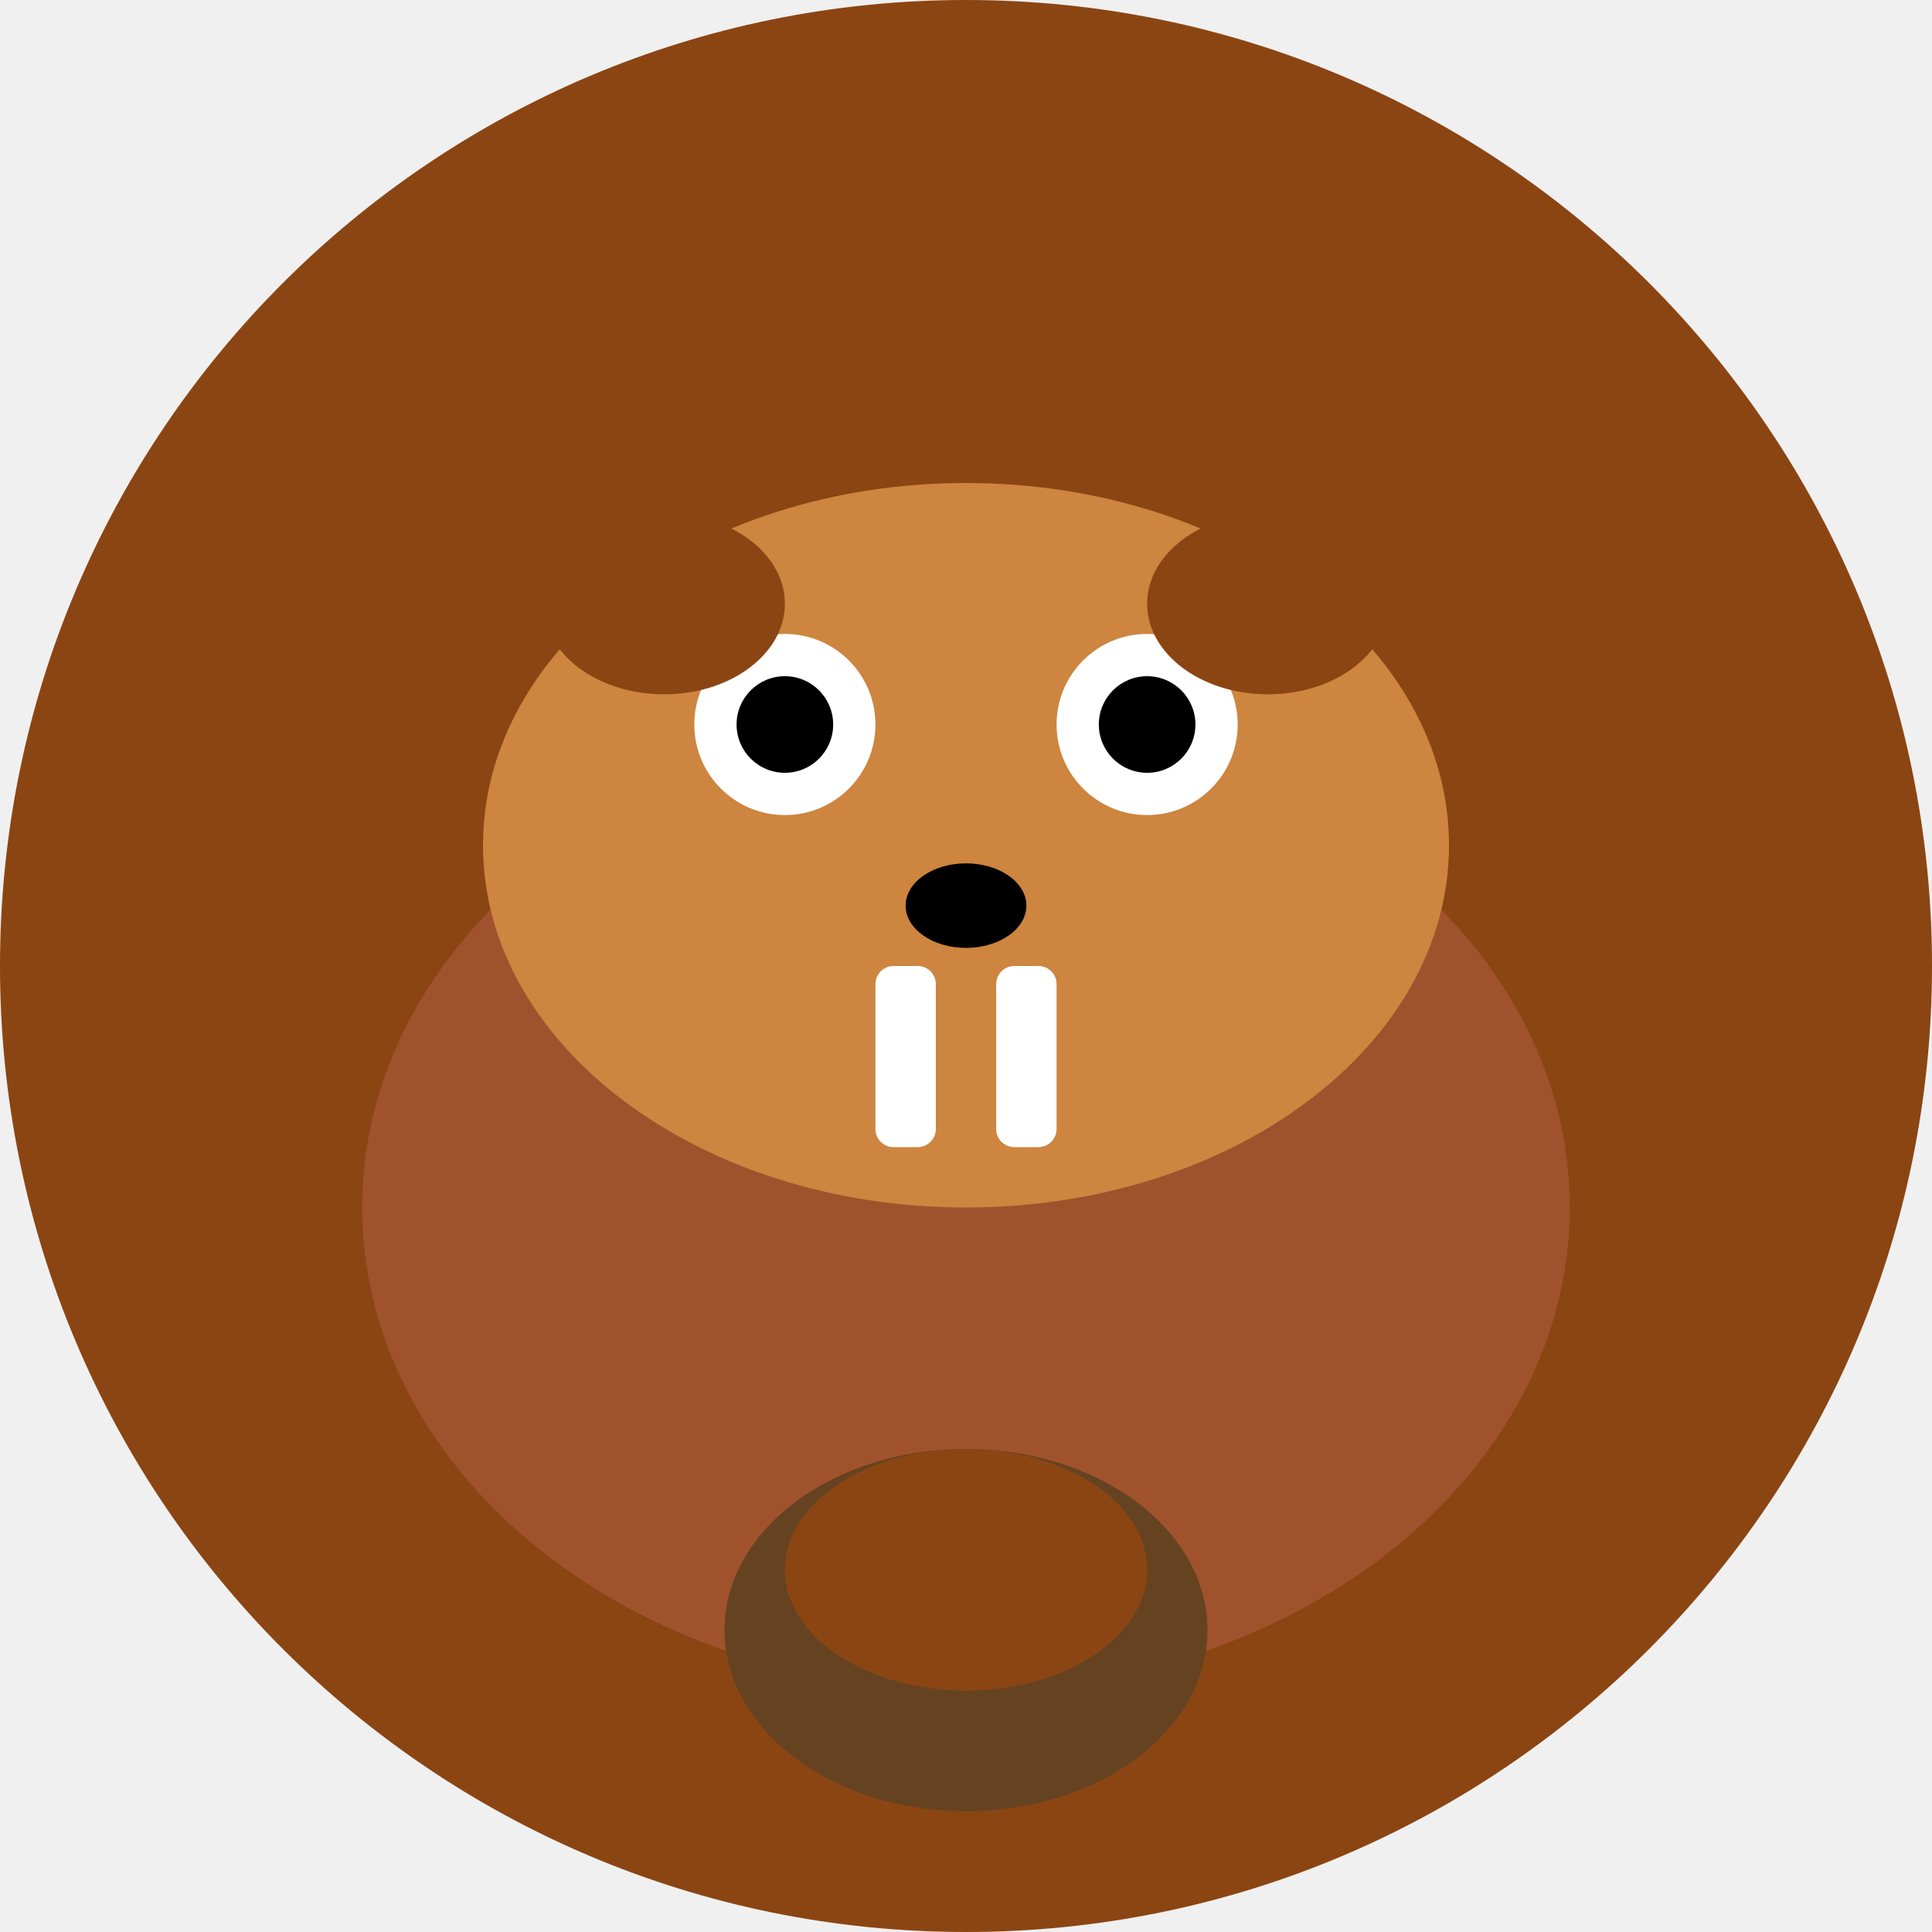
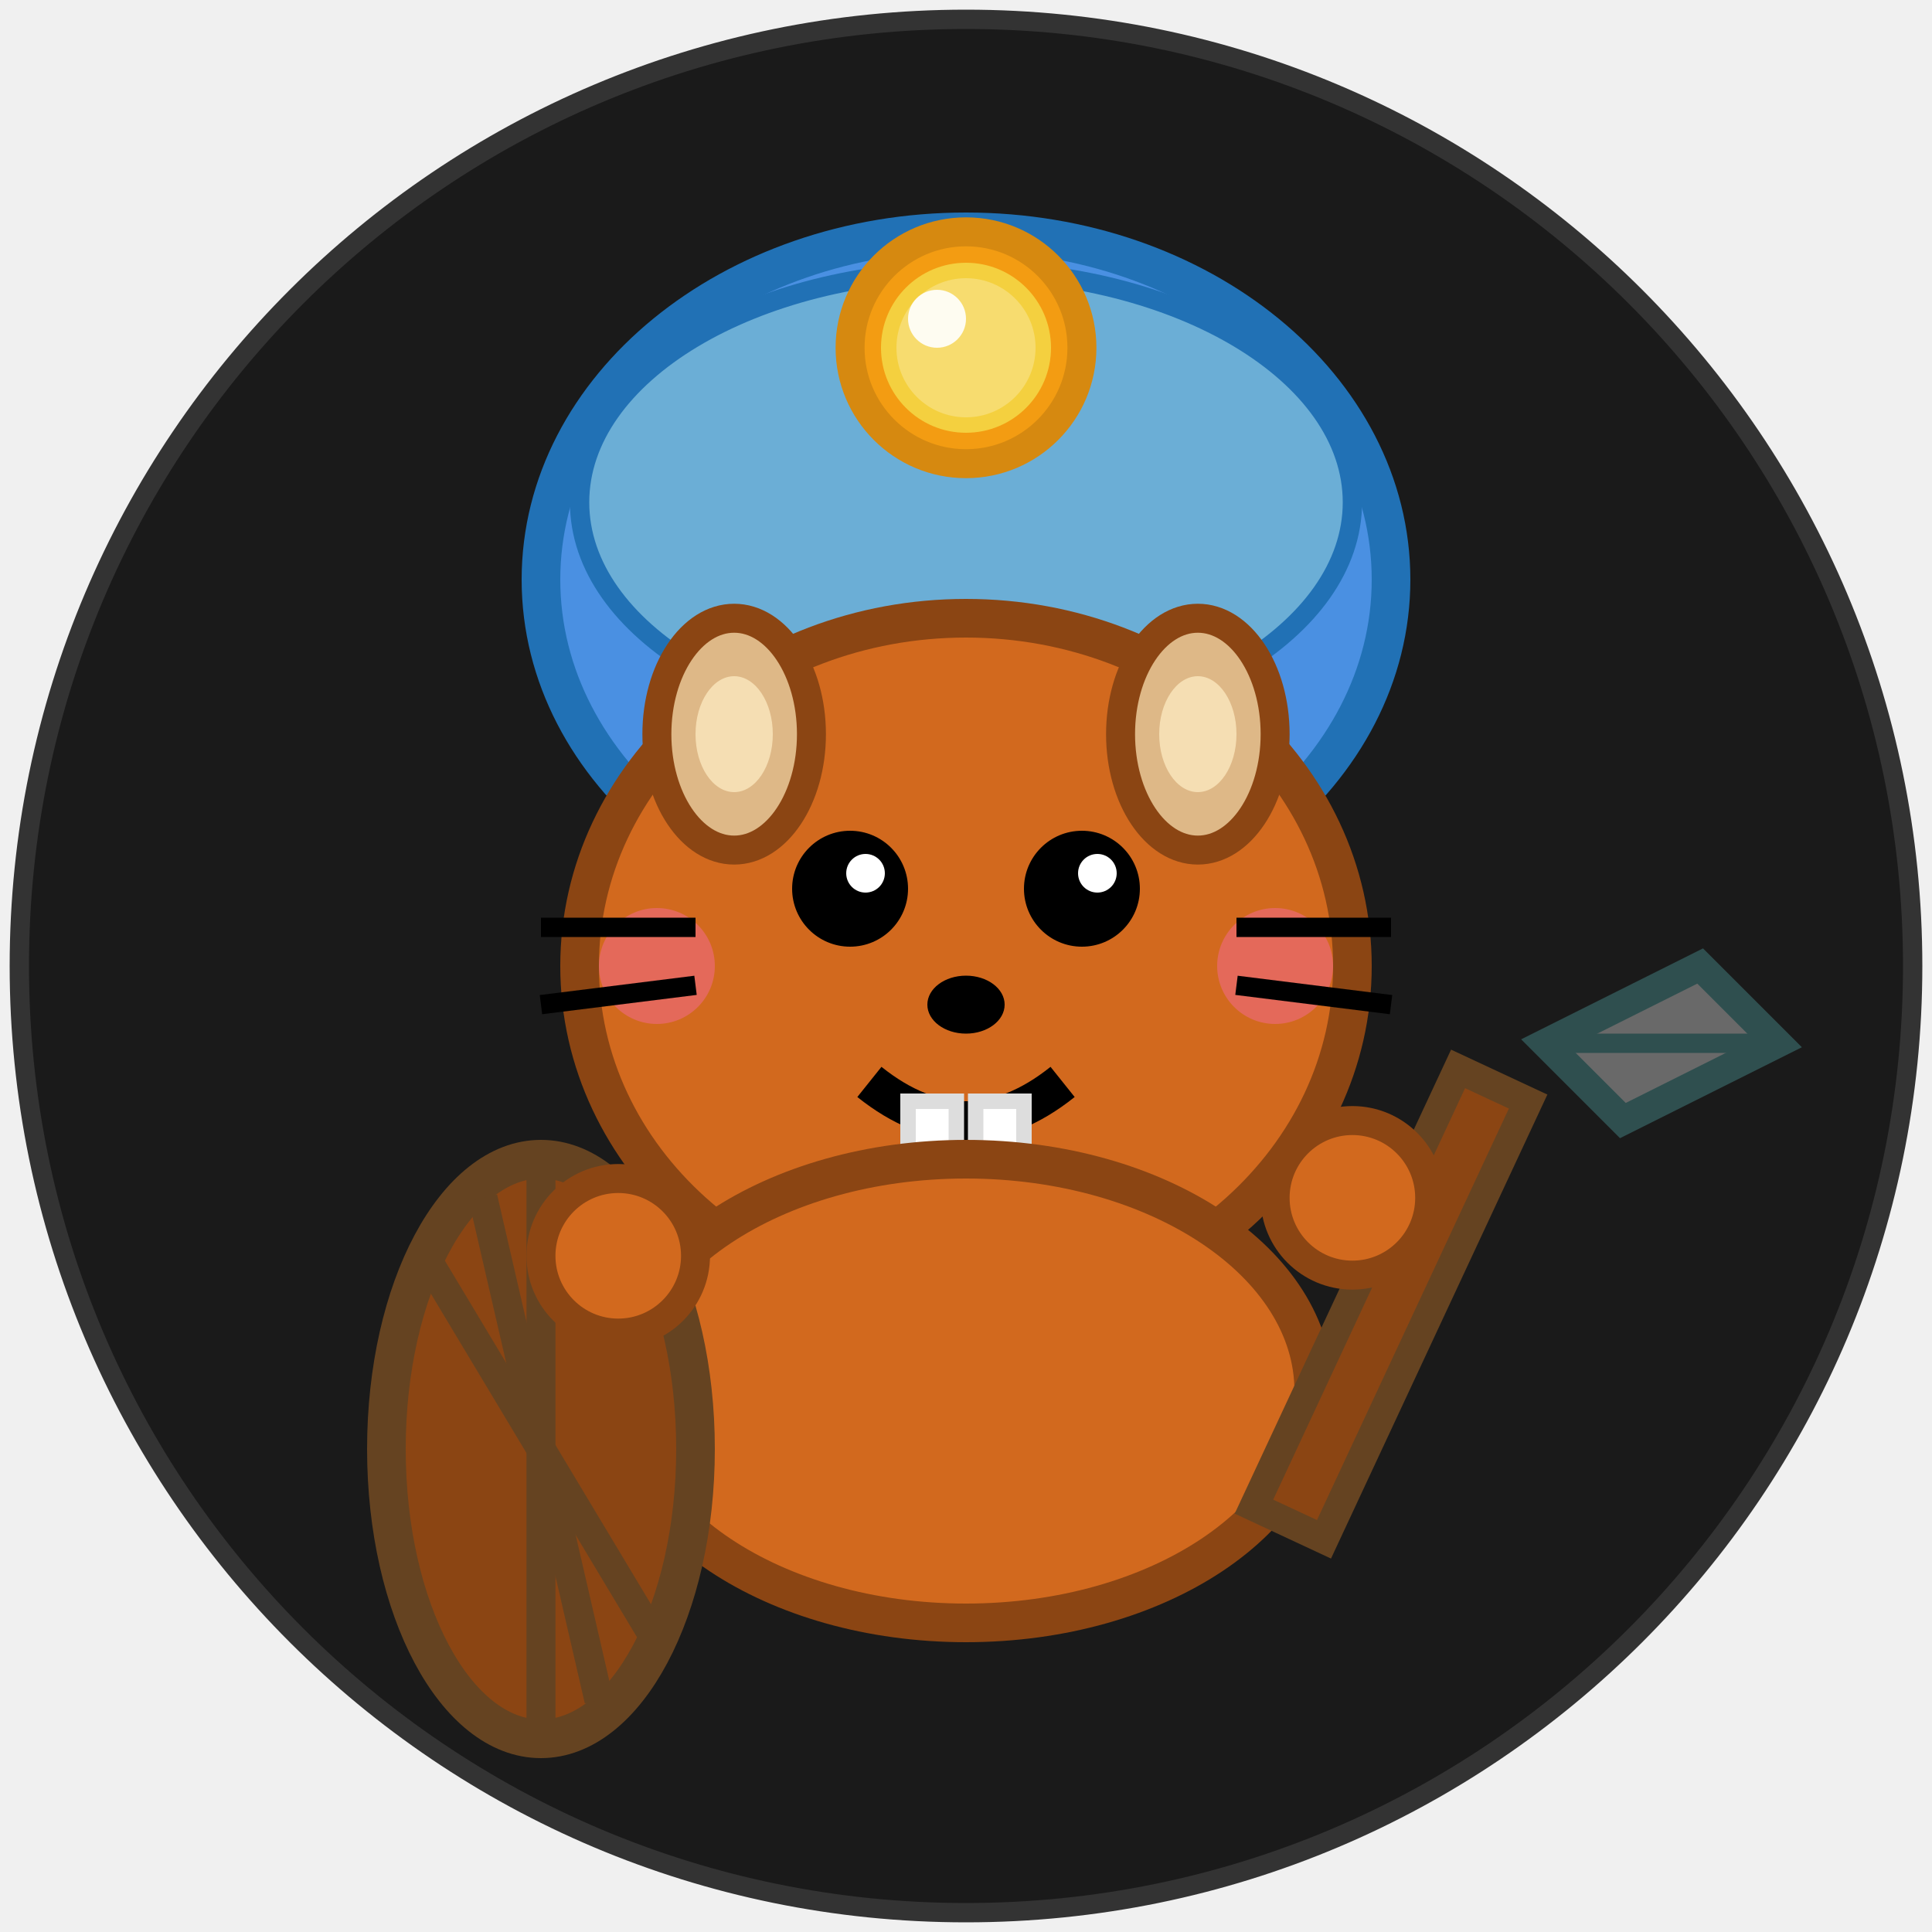
- <svg xmlns="http://www.w3.org/2000/svg" width="32" height="32" viewBox="0 0 32 32">
-   <circle cx="16" cy="16" r="16" fill="#8B4513" />
-   <ellipse cx="16" cy="20" rx="10" ry="8" fill="#A0522D" />
-   <ellipse cx="16" cy="14" rx="8" ry="6" fill="#CD853F" />
-   <circle cx="13" cy="12" r="1.5" fill="white" />
-   <circle cx="19" cy="12" r="1.5" fill="white" />
-   <circle cx="13" cy="12" r="0.8" fill="black" />
-   <circle cx="19" cy="12" r="0.8" fill="black" />
-   <ellipse cx="16" cy="15" rx="1" ry="0.7" fill="black" />
-   <rect x="14.5" y="16" width="1" height="3" fill="white" rx="0.3" />
-   <rect x="16.5" y="16" width="1" height="3" fill="white" rx="0.3" />
-   <ellipse cx="11" cy="10" rx="2" ry="1.5" fill="#8B4513" />
-   <ellipse cx="21" cy="10" rx="2" ry="1.5" fill="#8B4513" />
-   <ellipse cx="16" cy="27" rx="4" ry="3" fill="#654321" />
-   <ellipse cx="16" cy="26" rx="3" ry="2" fill="#8B4513" />
+ <svg xmlns="http://www.w3.org/2000/svg" width="32" height="32" viewBox="0 0 100 100">
+   <circle cx="50" cy="50" r="49" fill="#1a1a1a" stroke="#333" stroke-width="1" />
+   <ellipse cx="50" cy="30" rx="22" ry="18" fill="#4a90e2" stroke="#2171b5" stroke-width="2" />
+   <ellipse cx="50" cy="26" rx="20" ry="12" fill="#6baed6" stroke="#2171b5" stroke-width="1" />
+   <circle cx="50" cy="18" r="6" fill="#f39c12" stroke="#d68910" stroke-width="1.5" />
+   <circle cx="50" cy="18" r="4" fill="#f7dc6f" stroke="#f4d03f" stroke-width="0.8" />
+   <circle cx="48.5" cy="16.5" r="1.5" fill="white" opacity="0.9" />
+   <ellipse cx="50" cy="50" rx="20" ry="18" fill="#d2691e" stroke="#8b4513" stroke-width="2" />
+   <ellipse cx="38" cy="38" rx="4" ry="6" fill="#deb887" stroke="#8b4513" stroke-width="1.5" />
+   <ellipse cx="62" cy="38" rx="4" ry="6" fill="#deb887" stroke="#8b4513" stroke-width="1.5" />
+   <ellipse cx="38" cy="38" rx="2" ry="3" fill="#f5deb3" />
+   <ellipse cx="62" cy="38" rx="2" ry="3" fill="#f5deb3" />
+   <circle cx="44" cy="46" r="3" fill="black" />
+   <circle cx="56" cy="46" r="3" fill="black" />
+   <circle cx="44.8" cy="45.2" r="1" fill="white" />
+   <circle cx="56.8" cy="45.2" r="1" fill="white" />
+   <ellipse cx="50" cy="52" rx="2" ry="1.5" fill="black" />
+   <path d="M 45 56 Q 50 60 55 56" stroke="black" stroke-width="2" fill="none" />
+   <rect x="47" y="57" width="2.5" height="5" fill="white" stroke="#ddd" stroke-width="0.8" />
+   <rect x="50.5" y="57" width="2.5" height="5" fill="white" stroke="#ddd" stroke-width="0.8" />
+   <circle cx="34" cy="50" r="3" fill="#ff69b4" opacity="0.4" />
+   <circle cx="66" cy="50" r="3" fill="#ff69b4" opacity="0.4" />
+   <ellipse cx="50" cy="72" rx="18" ry="12" fill="#d2691e" stroke="#8b4513" stroke-width="2" />
+   <rect x="70" y="55" width="4" height="25" fill="#8b4513" stroke="#654321" stroke-width="1.5" transform="rotate(25 72 67.5)" />
+   <polygon points="88,50 92,54 84,58 80,54" fill="#696969" stroke="#2f4f4f" stroke-width="1.5" />
+   <line x1="80" y1="54" x2="92" y2="54" stroke="#2f4f4f" stroke-width="1" />
+   <ellipse cx="28" cy="75" rx="8" ry="15" fill="#8b4513" stroke="#654321" stroke-width="2" />
+   <line x1="22" y1="65" x2="34" y2="85" stroke="#654321" stroke-width="1.5" />
+   <line x1="25" y1="62" x2="31" y2="88" stroke="#654321" stroke-width="1.5" />
+   <line x1="28" y1="60" x2="28" y2="90" stroke="#654321" stroke-width="1.5" />
+   <circle cx="70" cy="62" r="4" fill="#d2691e" stroke="#8b4513" stroke-width="1.5" />
+   <circle cx="32" cy="65" r="4" fill="#d2691e" stroke="#8b4513" stroke-width="1.5" />
+   <line x1="28" y1="48" x2="36" y2="48" stroke="black" stroke-width="1" />
+   <line x1="28" y1="52" x2="36" y2="51" stroke="black" stroke-width="1" />
+   <line x1="64" y1="48" x2="72" y2="48" stroke="black" stroke-width="1" />
+   <line x1="64" y1="51" x2="72" y2="52" stroke="black" stroke-width="1" />
</svg>
